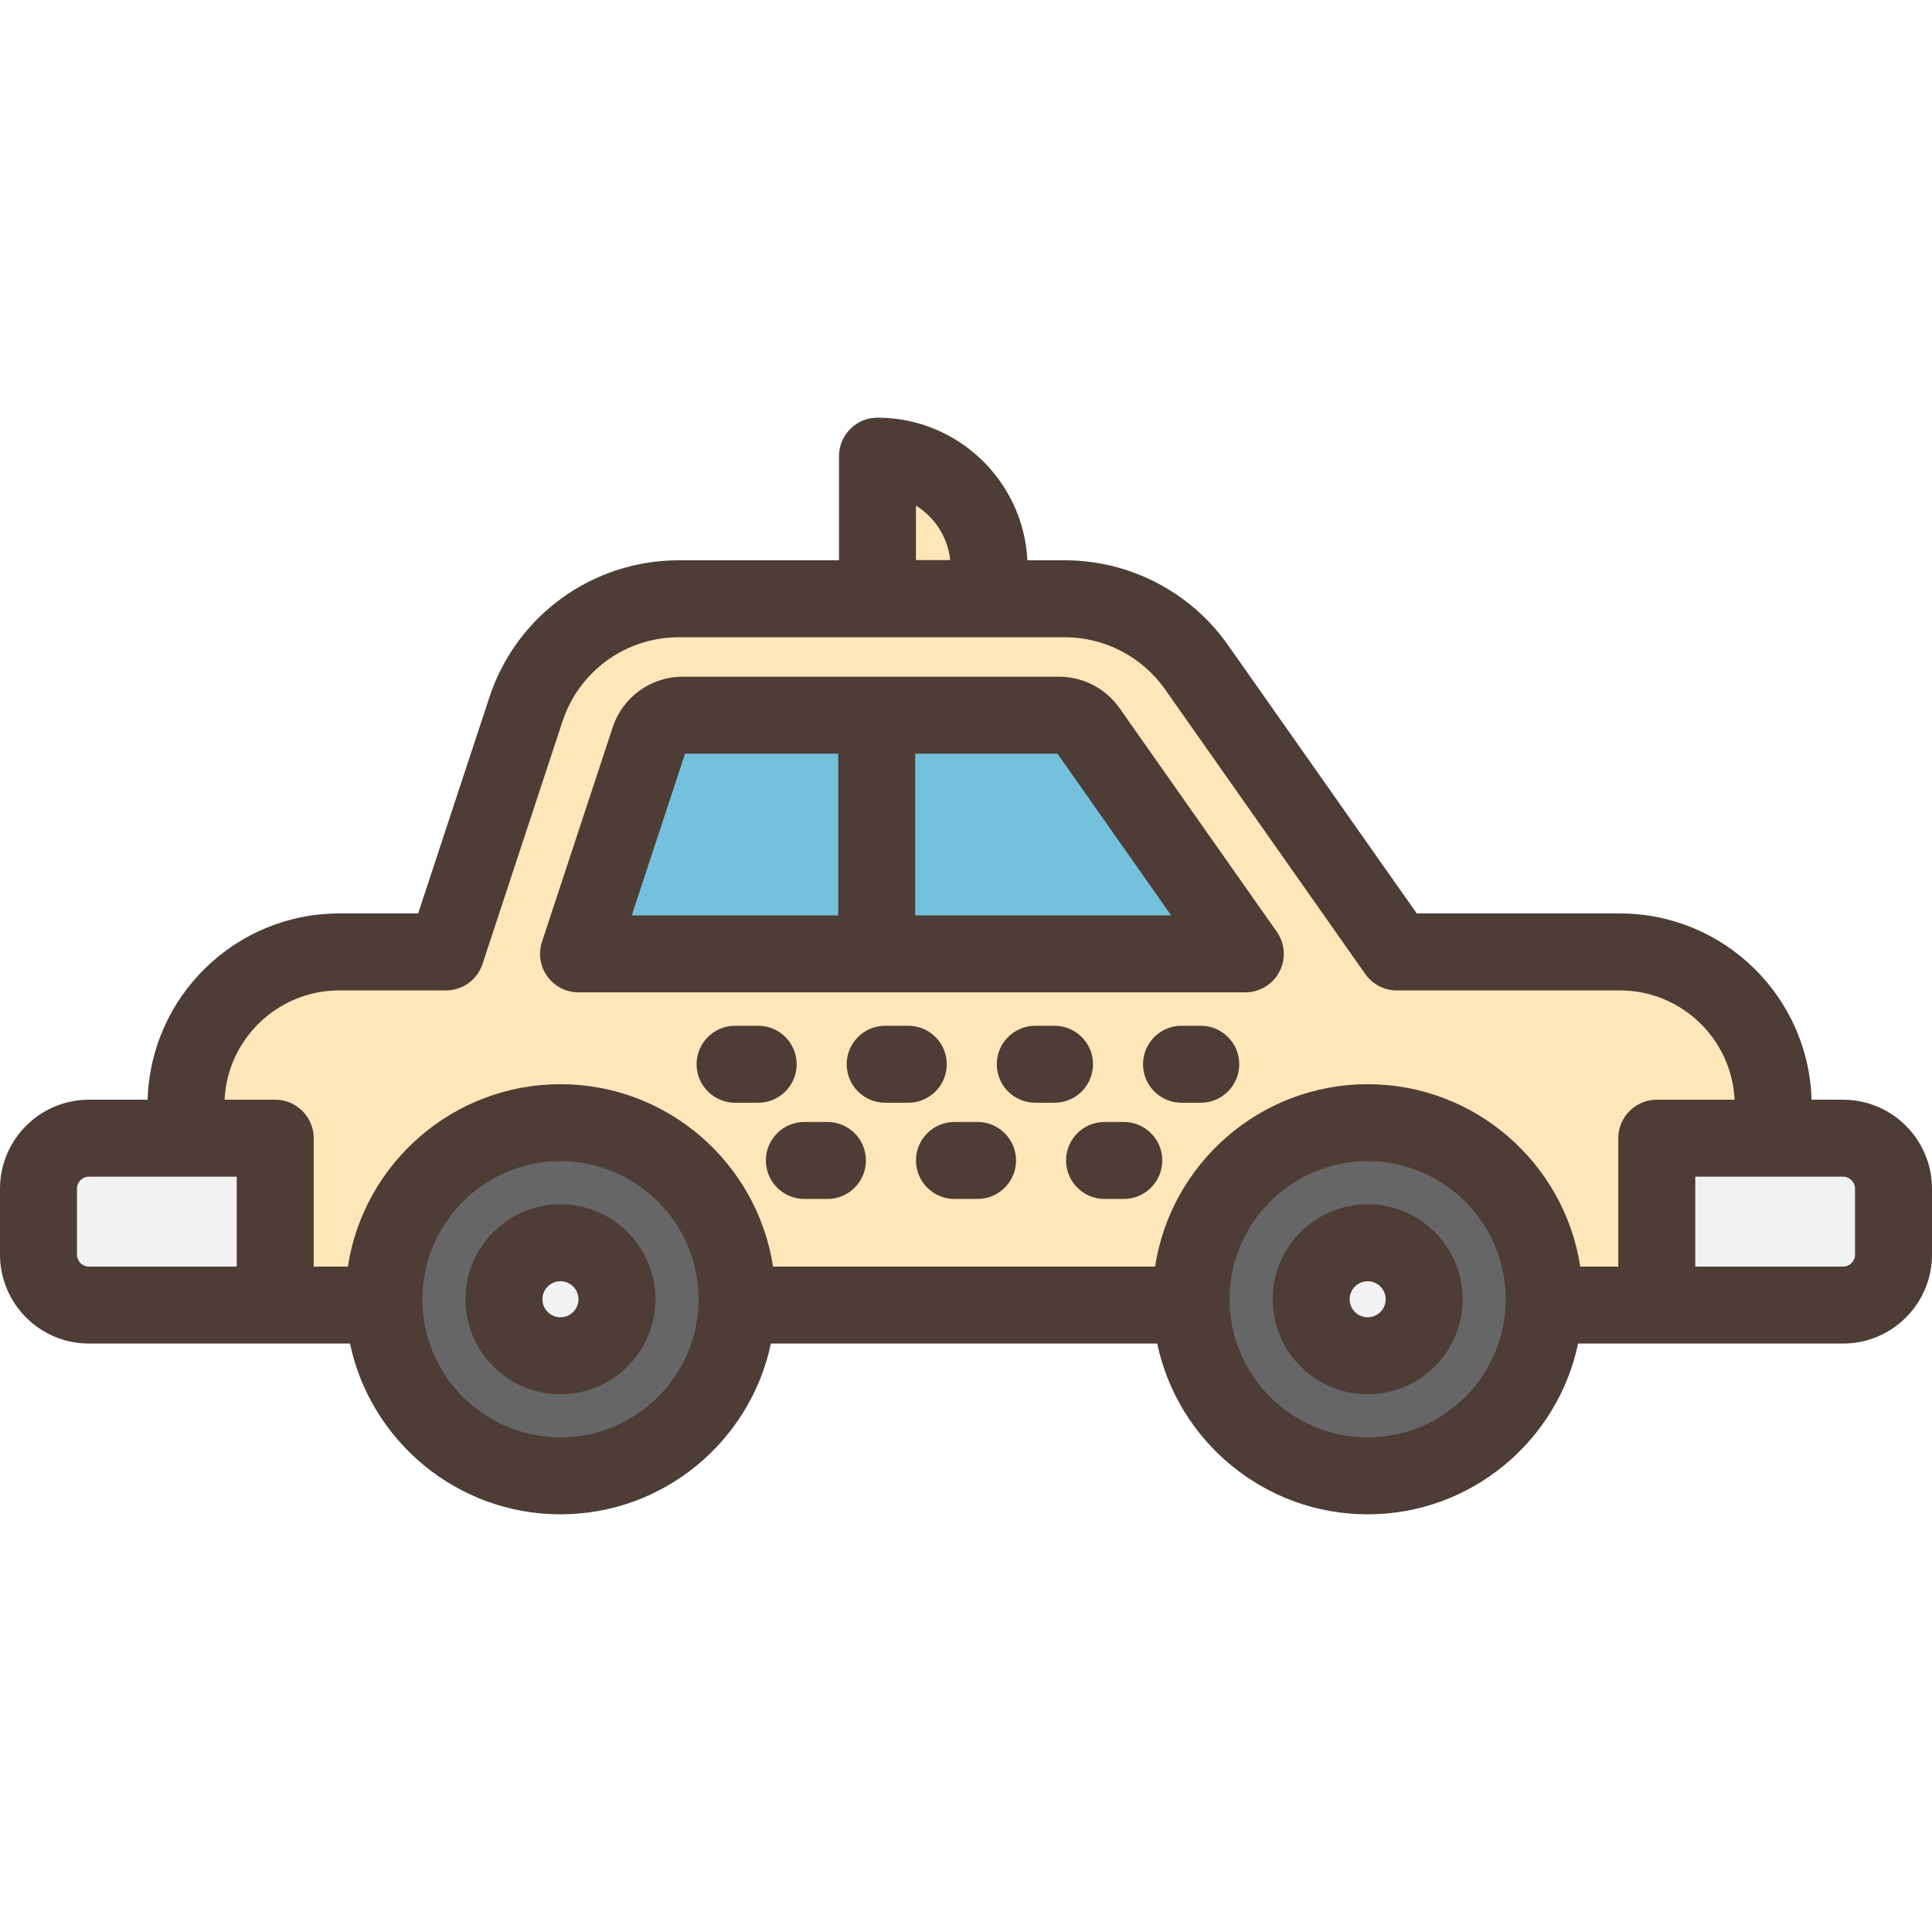
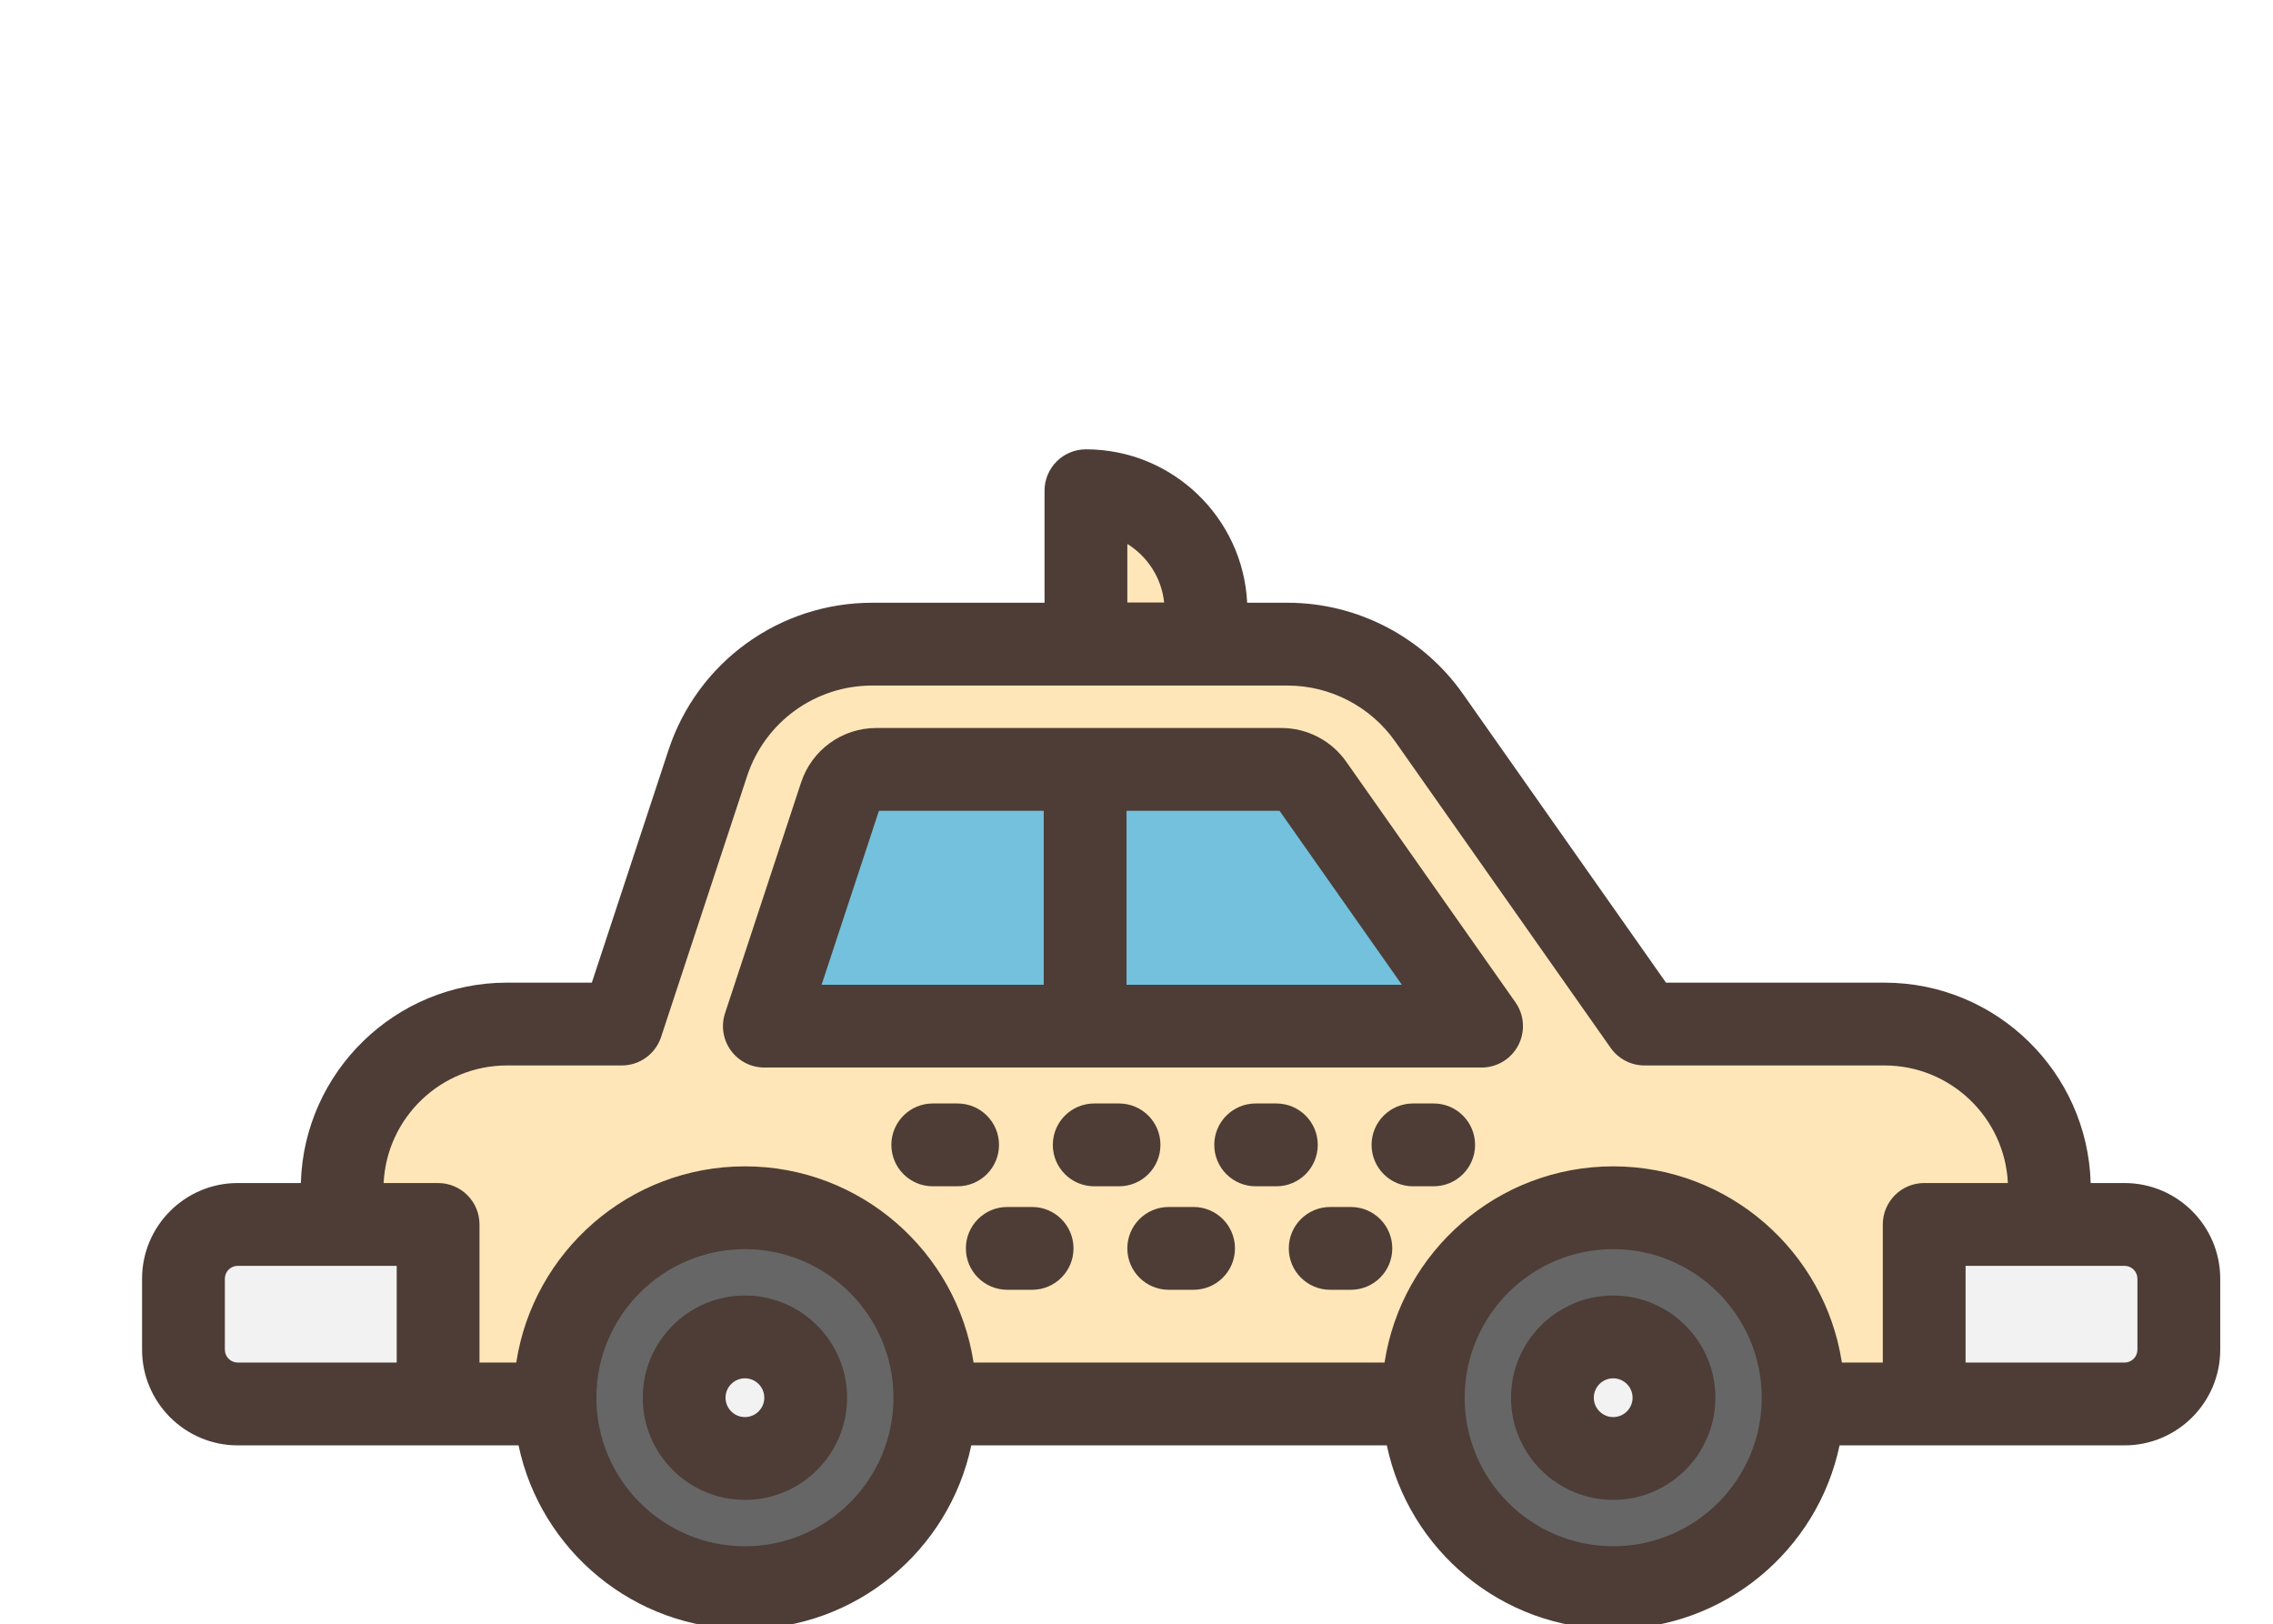
- <svg xmlns="http://www.w3.org/2000/svg" height="800px" width="800px" version="1.1" id="Layer_1" viewBox="0 0 512 512" xml:space="preserve">
+ <svg xmlns="http://www.w3.org/2000/svg" height="500px" width="700px" version="1.1" id="Layer_1" viewBox="0 0 490 400" xml:space="preserve">
  <path style="fill:#FFE6B8;" d="M429.295,252.27h-59.136l-53.076-75.467c-7.99-11.362-21.011-18.122-34.901-18.122H179.901  c-18.418,0-34.756,11.818-40.522,29.308l-21.192,64.28H89.904c-22.436,0-40.624,18.188-40.624,40.624v52.965h420.639v-52.965  C469.919,270.458,451.731,252.27,429.295,252.27z" />
  <path style="fill:#73C1DD;" d="M330.017,252.784l-41.693-59.283c-1.749-2.487-4.6-3.967-7.64-3.967h-99.76  c-4.032,0-7.609,2.587-8.87,6.416l-18.737,56.834H330.017z" />
  <g>
    <circle style="fill:#666666;" cx="148.531" cy="344.315" r="46.795" />
    <circle style="fill:#666666;" cx="362.449" cy="344.315" r="46.795" />
  </g>
  <g>
    <circle style="fill:#F2F2F2;" cx="148.531" cy="344.315" r="14.974" />
    <circle style="fill:#F2F2F2;" cx="362.449" cy="344.315" r="14.974" />
    <path style="fill:#F2F2F2;" d="M23.569,345.86h49.365v-44.224H23.569c-7.384,0-13.37,5.986-13.37,13.37v17.483   C10.199,339.874,16.185,345.86,23.569,345.86z" />
    <path style="fill:#F2F2F2;" d="M488.431,345.86h-49.365v-44.224h49.366c7.384,0,13.37,5.986,13.37,13.37v17.483   C501.801,339.874,495.815,345.86,488.431,345.86z" />
  </g>
  <path style="fill:#FFE6B8;" d="M232.542,120.888L232.542,120.888v37.737h29.578v-8.159  C262.12,134.131,248.877,120.888,232.542,120.888z" />
  <g>
    <path style="fill:#4D3D36;" d="M153.315,262.983h176.7c3.806,0,7.297-2.12,9.052-5.499c1.754-3.379,1.481-7.454-0.709-10.567   l-41.693-59.283c-3.654-5.197-9.629-8.299-15.982-8.299h-99.76c-8.453,0-15.911,5.394-18.556,13.422l-18.737,56.834   c-1.025,3.108-0.496,6.519,1.423,9.17C146.969,261.414,150.044,262.983,153.315,262.983z M310.374,242.585h-67.829v-42.852h37.692   L310.374,242.585z M181.545,199.734h40.602v42.852h-54.729L181.545,199.734z" />
    <path style="fill:#4D3D36;" d="M148.526,319.143c-13.88,0-25.174,11.293-25.174,25.174c0,13.88,11.293,25.174,25.174,25.174   c13.881,0,25.174-11.293,25.174-25.174S162.407,319.143,148.526,319.143z M148.526,349.092c-2.633,0-4.775-2.142-4.775-4.775   c0-2.633,2.142-4.775,4.775-4.775c2.633,0,4.775,2.143,4.775,4.775S151.159,349.092,148.526,349.092z" />
    <path style="fill:#4D3D36;" d="M362.445,319.143c-13.88,0-25.174,11.293-25.174,25.174c0,13.88,11.293,25.174,25.174,25.174   s25.174-11.293,25.174-25.174S376.326,319.143,362.445,319.143z M362.445,349.092c-2.632,0-4.775-2.142-4.775-4.775   c0-2.633,2.143-4.775,4.775-4.775s4.775,2.143,4.775,4.775S365.077,349.092,362.445,349.092z" />
    <path style="fill:#4D3D36;" d="M488.432,356.058c12.996,0,23.568-10.574,23.568-23.569v-17.483   c0-12.996-10.572-23.569-23.568-23.569h-8.351c-0.776-27.351-23.251-49.365-50.786-49.365h-53.841l-50.029-71.135   c-9.887-14.061-26.054-22.455-43.243-22.455h-9.914c-1.037-21.014-18.458-37.792-39.727-37.792   c-5.633,0-10.199,4.566-10.199,10.199v27.593h-42.442c-22.871,0-43.049,14.594-50.209,36.314L110.81,242.07H89.904   c-27.535,0-50.01,22.015-50.786,49.365H23.569C10.574,291.437,0,302.01,0,315.006v17.483c0,12.996,10.574,23.569,23.569,23.569   h69.185c5.428,25.811,28.369,45.252,55.771,45.252s50.343-19.441,55.771-45.252h102.376c5.428,25.811,28.37,45.252,55.771,45.252   c27.401,0,50.343-19.441,55.771-45.252h70.216V356.058z M242.741,133.994c4.96,3.082,8.433,8.342,9.073,14.432h-9.073V133.994z    M89.904,262.469h28.282c4.402,0,8.308-2.825,9.686-7.006l21.192-64.28c4.398-13.341,16.79-22.303,30.836-22.303h102.282   c10.557,0,20.485,5.156,26.558,13.79l53.076,75.467c1.91,2.716,5.023,4.333,8.343,4.333h59.136   c16.287,0,29.624,12.865,30.388,28.967h-20.618c-5.632,0-10.199,4.566-10.199,10.199v34.025h-10.083   c-4.183-27.333-27.854-48.337-56.337-48.337c-28.483,0-52.155,21.004-56.337,48.337H204.864   c-4.183-27.333-27.853-48.337-56.337-48.337s-52.155,21.004-56.337,48.337h-9.056v-34.025c0-5.633-4.566-10.199-10.199-10.199   H59.516C60.28,275.335,73.617,262.469,89.904,262.469z M23.569,335.66c-1.748,0-3.171-1.423-3.171-3.171v-17.483   c0-1.748,1.423-3.171,3.171-3.171h39.166v23.825H23.569z M148.526,380.913c-20.179,0-36.596-16.417-36.596-36.595   s16.417-36.596,36.596-36.596c20.179,0,36.596,16.417,36.596,36.596C185.122,364.497,168.705,380.913,148.526,380.913z    M362.445,380.913c-20.179,0-36.596-16.417-36.596-36.595s16.417-36.596,36.596-36.596s36.596,16.417,36.596,36.596   C399.041,364.497,382.624,380.913,362.445,380.913z M449.264,335.66v-23.825h39.167c1.748,0,3.17,1.423,3.17,3.171v17.483   c0,1.748-1.423,3.171-3.17,3.171L449.264,335.66L449.264,335.66z" />
    <path style="fill:#4D3D36;" d="M297.817,297.334h-5.1c-5.632,0-10.199,4.566-10.199,10.199s4.567,10.199,10.199,10.199h5.1   c5.632,0,10.199-4.566,10.199-10.199S303.449,297.334,297.817,297.334z" />
    <path style="fill:#4D3D36;" d="M259.06,297.334h-6.12c-5.633,0-10.199,4.566-10.199,10.199s4.566,10.199,10.199,10.199h6.12   c5.632,0,10.199-4.566,10.199-10.199S264.692,297.334,259.06,297.334z" />
    <path style="fill:#4D3D36;" d="M289.657,282.036c0-5.633-4.567-10.199-10.199-10.199h-5.1c-5.632,0-10.199,4.566-10.199,10.199   s4.567,10.199,10.199,10.199h5.1C285.09,292.235,289.657,287.669,289.657,282.036z" />
    <path style="fill:#4D3D36;" d="M250.9,282.036c0-5.633-4.566-10.199-10.199-10.199h-6.12c-5.633,0-10.199,4.566-10.199,10.199   s4.566,10.199,10.199,10.199h6.12C246.334,292.235,250.9,287.669,250.9,282.036z" />
    <path style="fill:#4D3D36;" d="M318.215,271.836h-5.1c-5.632,0-10.199,4.566-10.199,10.199s4.567,10.199,10.199,10.199h5.1   c5.632,0,10.199-4.566,10.199-10.199S323.847,271.836,318.215,271.836z" />
    <path style="fill:#4D3D36;" d="M211.124,282.036c0-5.633-4.566-10.199-10.199-10.199h-6.12c-5.633,0-10.199,4.566-10.199,10.199   s4.566,10.199,10.199,10.199h6.12C206.557,292.235,211.124,287.669,211.124,282.036z" />
    <path style="fill:#4D3D36;" d="M219.283,297.334h-6.12c-5.633,0-10.199,4.566-10.199,10.199s4.566,10.199,10.199,10.199h6.12   c5.633,0,10.199-4.566,10.199-10.199S224.916,297.334,219.283,297.334z" />
  </g>
</svg>
